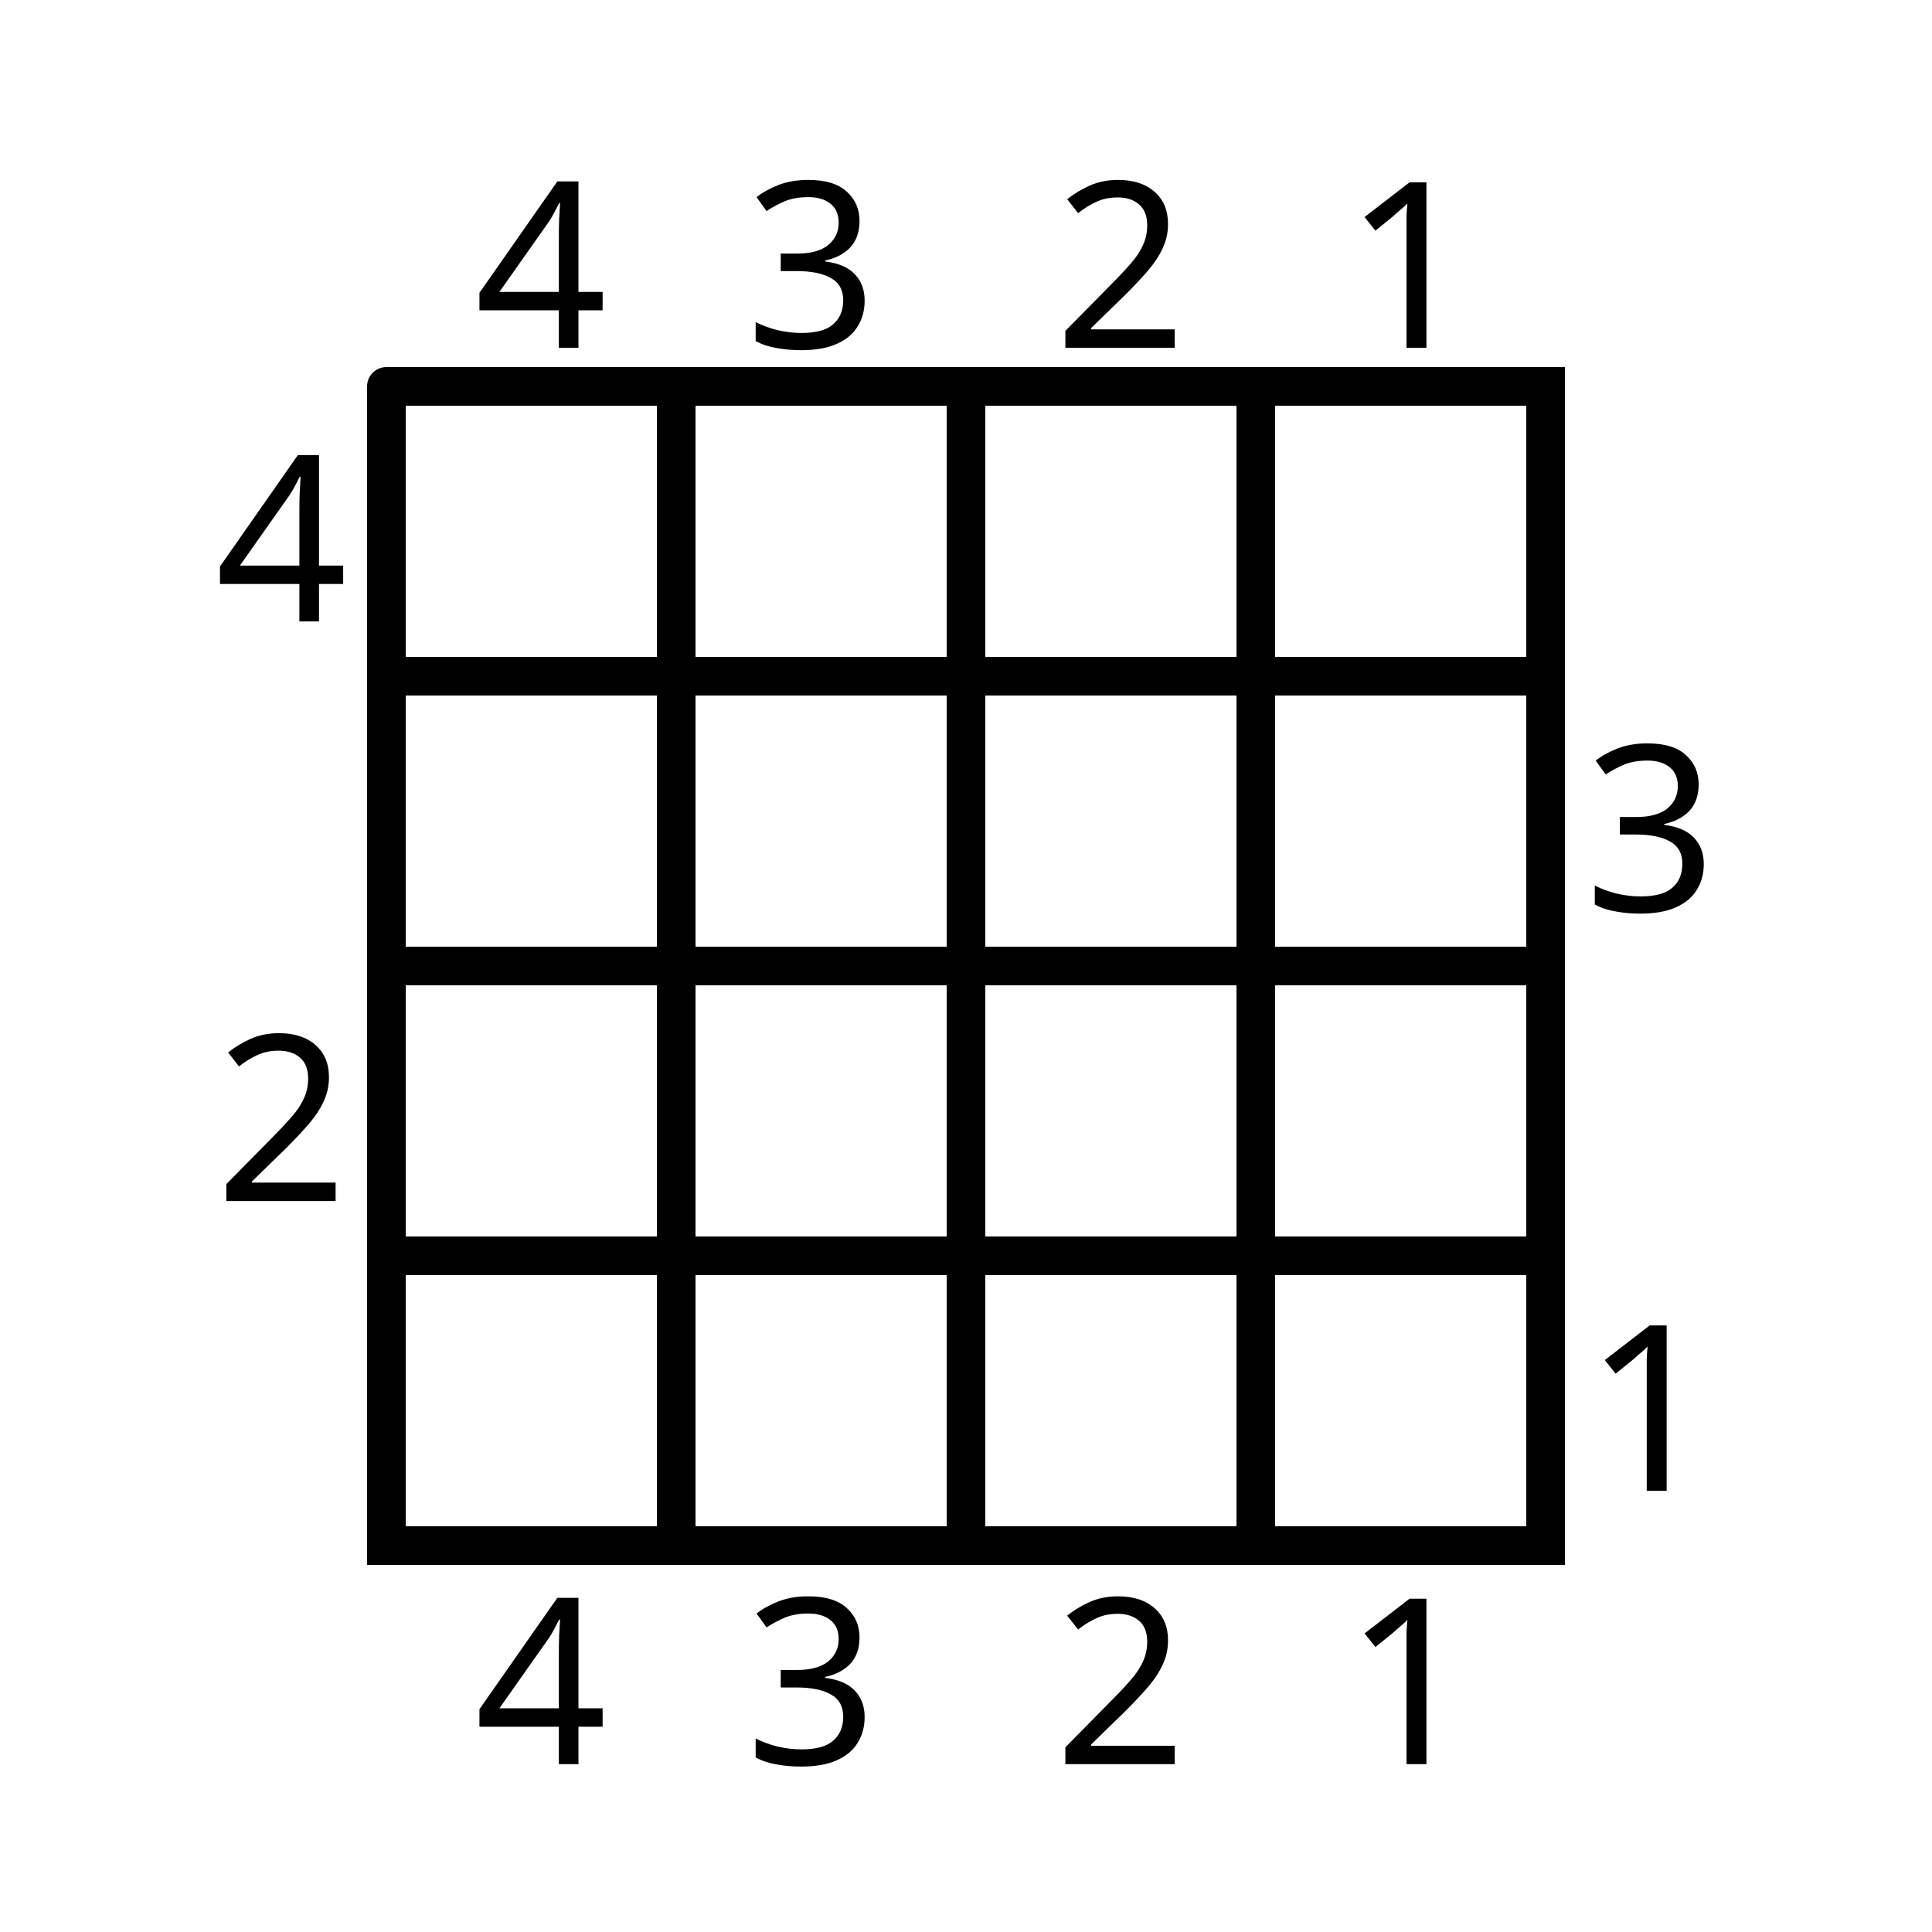
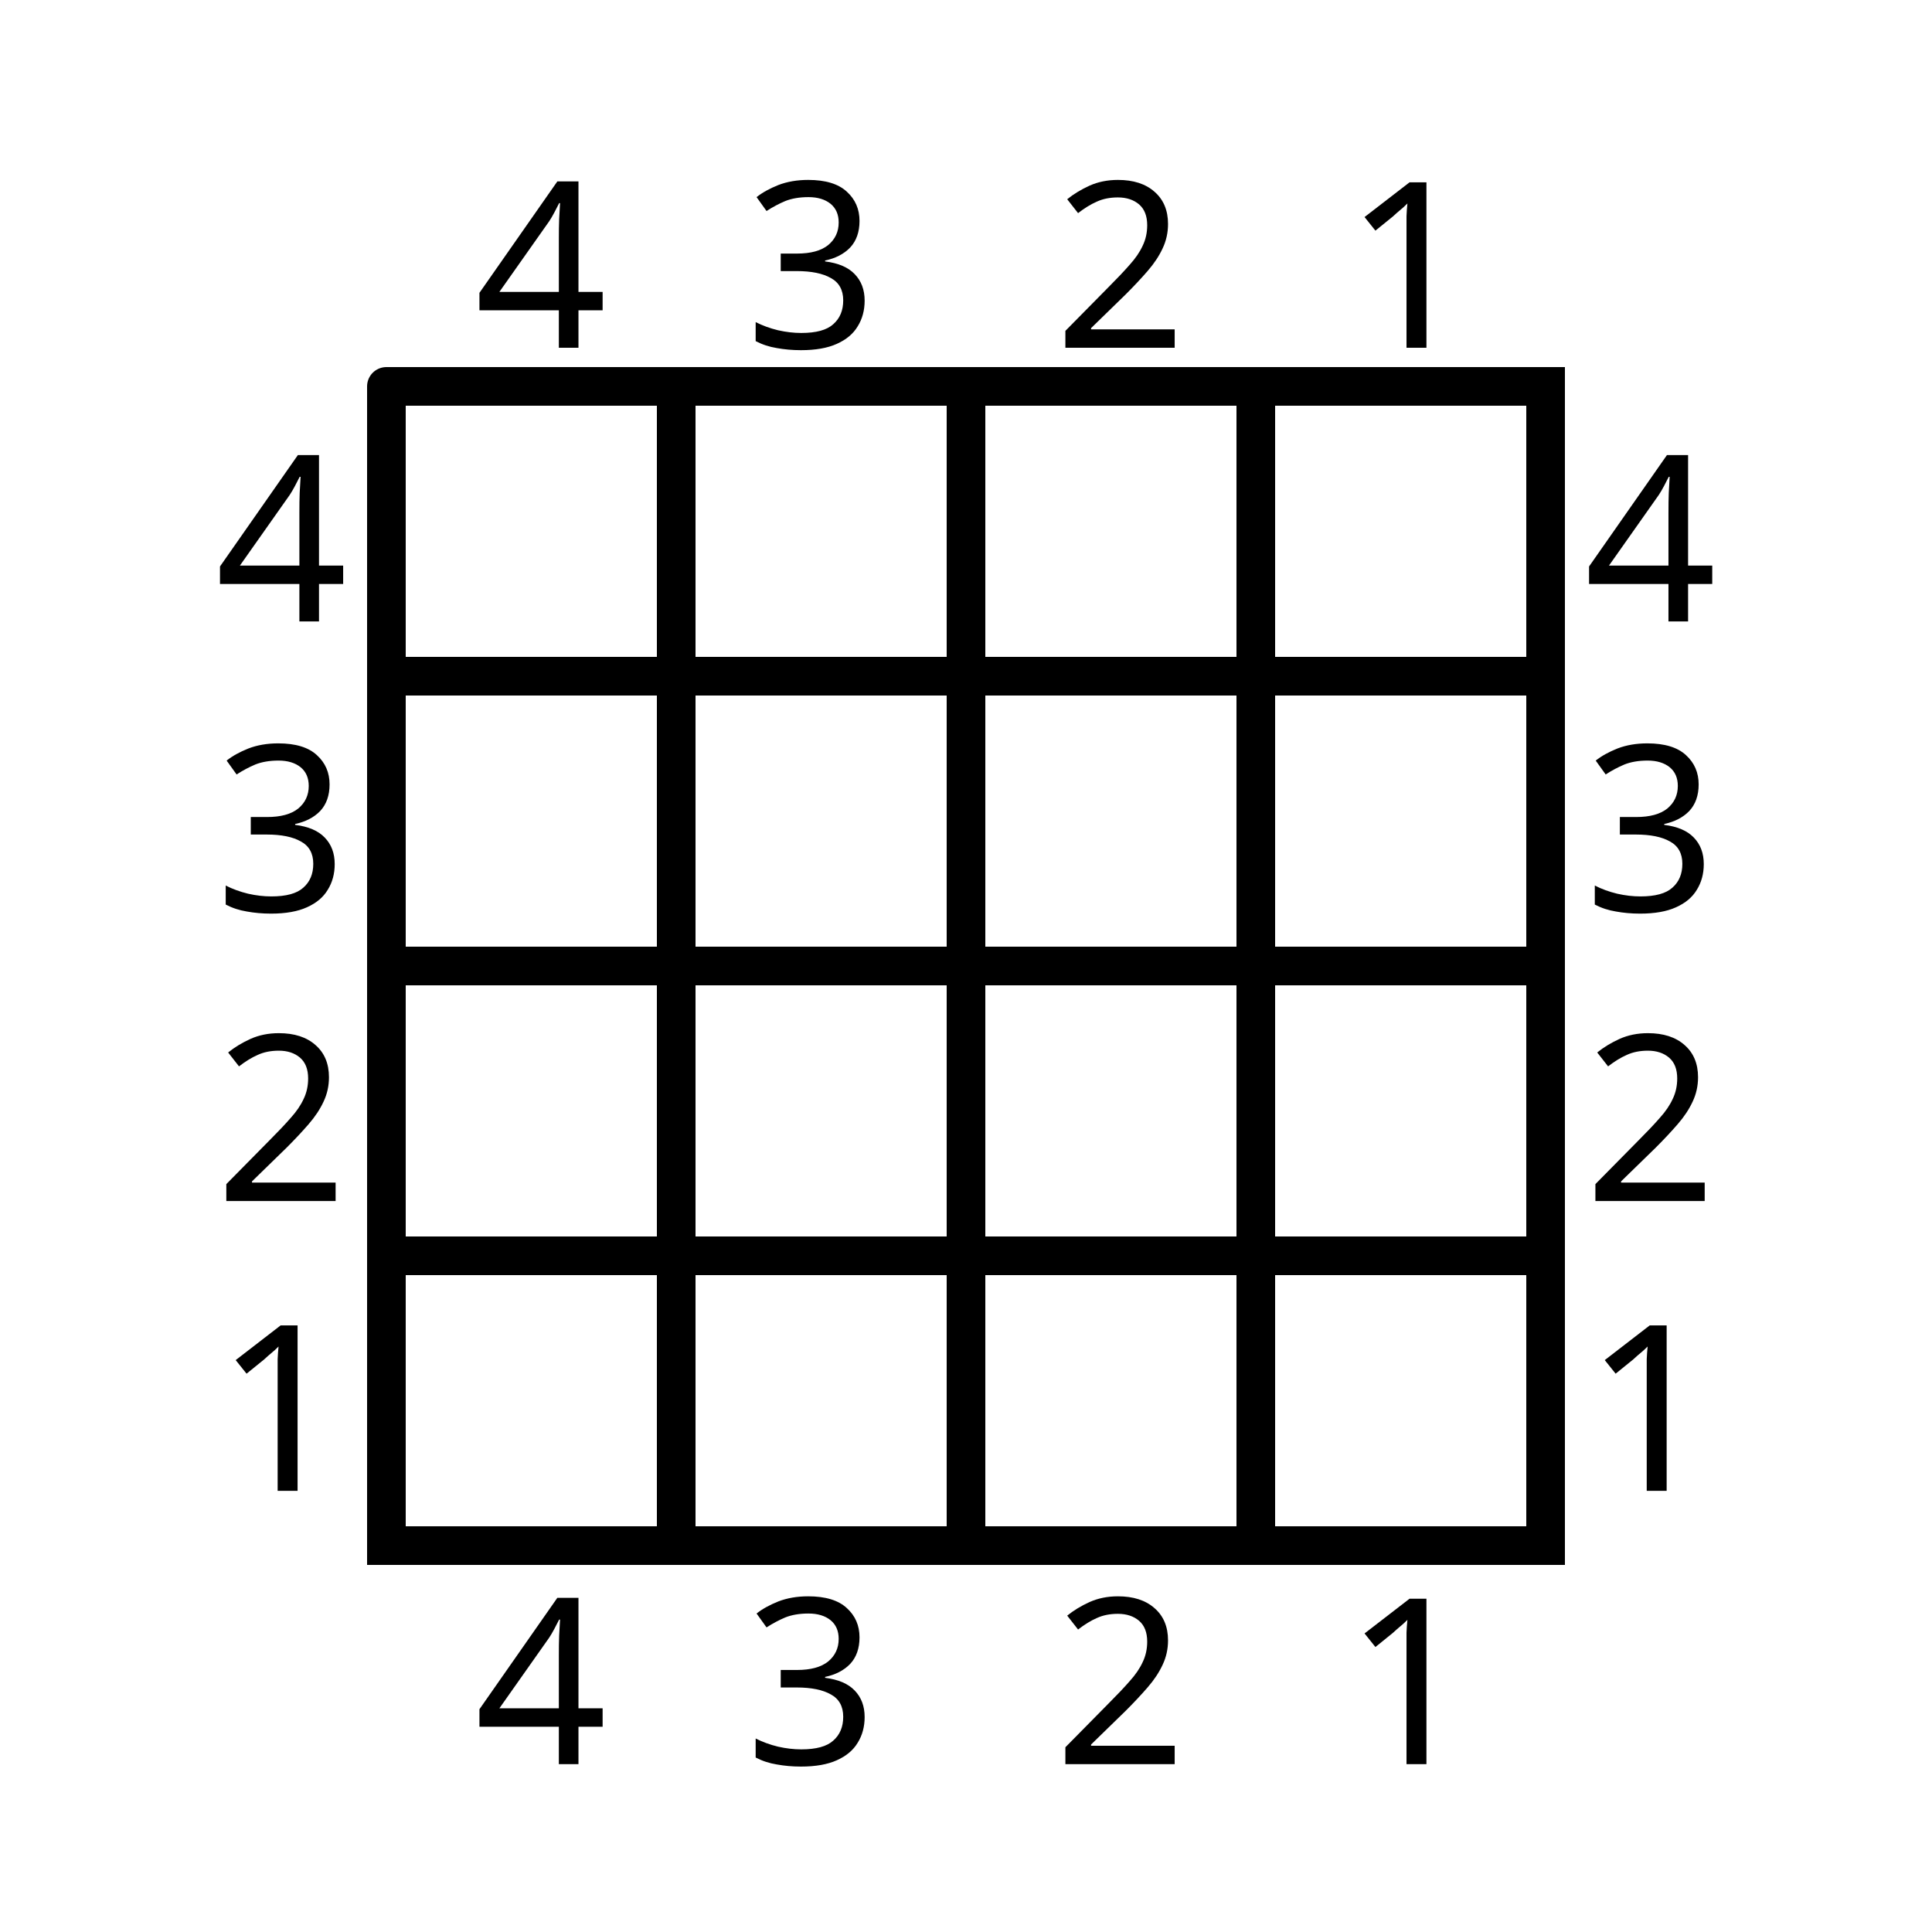
<svg xmlns="http://www.w3.org/2000/svg" version="1.1" id="Layer_1" x="0px" y="0px" viewBox="0 0 100 100" style="enable-background:new 0 0 100 100" xml:space="preserve">
  <style>
        .font {
            font-family: sans-serif;
          }
    </style>
  <text x="18" y="28" text-anchor="end" dominant-baseline="middle" class="font">4</text>
+   <text x="18" y="43" text-anchor="end" dominant-baseline="middle" class="font">3</text>
  <text x="18" y="58" text-anchor="end" dominant-baseline="middle" class="font">2</text>
+   <text x="18" y="73" text-anchor="end" dominant-baseline="middle" class="font">1</text>
+   <text x="82" y="28" text-anchor="start" dominant-baseline="middle" class="font">4</text>
  <text x="82" y="43" text-anchor="start" dominant-baseline="middle" class="font">3</text>
+   <text x="82" y="58" text-anchor="start" dominant-baseline="middle" class="font">2</text>
  <text x="82" y="73" text-anchor="start" dominant-baseline="middle" class="font">1</text>
  <text x="28" y="18" text-anchor="middle" dominant-baseline="end" class="font">4</text>
  <text x="42" y="18" text-anchor="middle" dominant-baseline="end" class="font">3</text>
  <text x="58" y="18" text-anchor="middle" dominant-baseline="end" class="font">2</text>
  <text x="73" y="18" text-anchor="middle" dominant-baseline="end" class="font">1</text>
  <text x="28" y="82" text-anchor="middle" dominant-baseline="hanging" class="font">4</text>
  <text x="42" y="82" text-anchor="middle" dominant-baseline="hanging" class="font">3</text>
  <text x="58" y="82" text-anchor="middle" dominant-baseline="hanging" class="font">2</text>
  <text x="73" y="82" text-anchor="middle" dominant-baseline="hanging" class="font">1</text>
  <path stroke="#000" fill="none" stroke-width="2" stroke-linecap="round" d="M 20 20 L 20 80 L 80 80 L 80 20 L 20 20 M 35 20 L 35 80 M 50 20 L 50 80 M 65 20 L 65 80 M 20 35 L 80 35 M 20 50 L 80 50 M 20 65 L 80 65" />
</svg>
